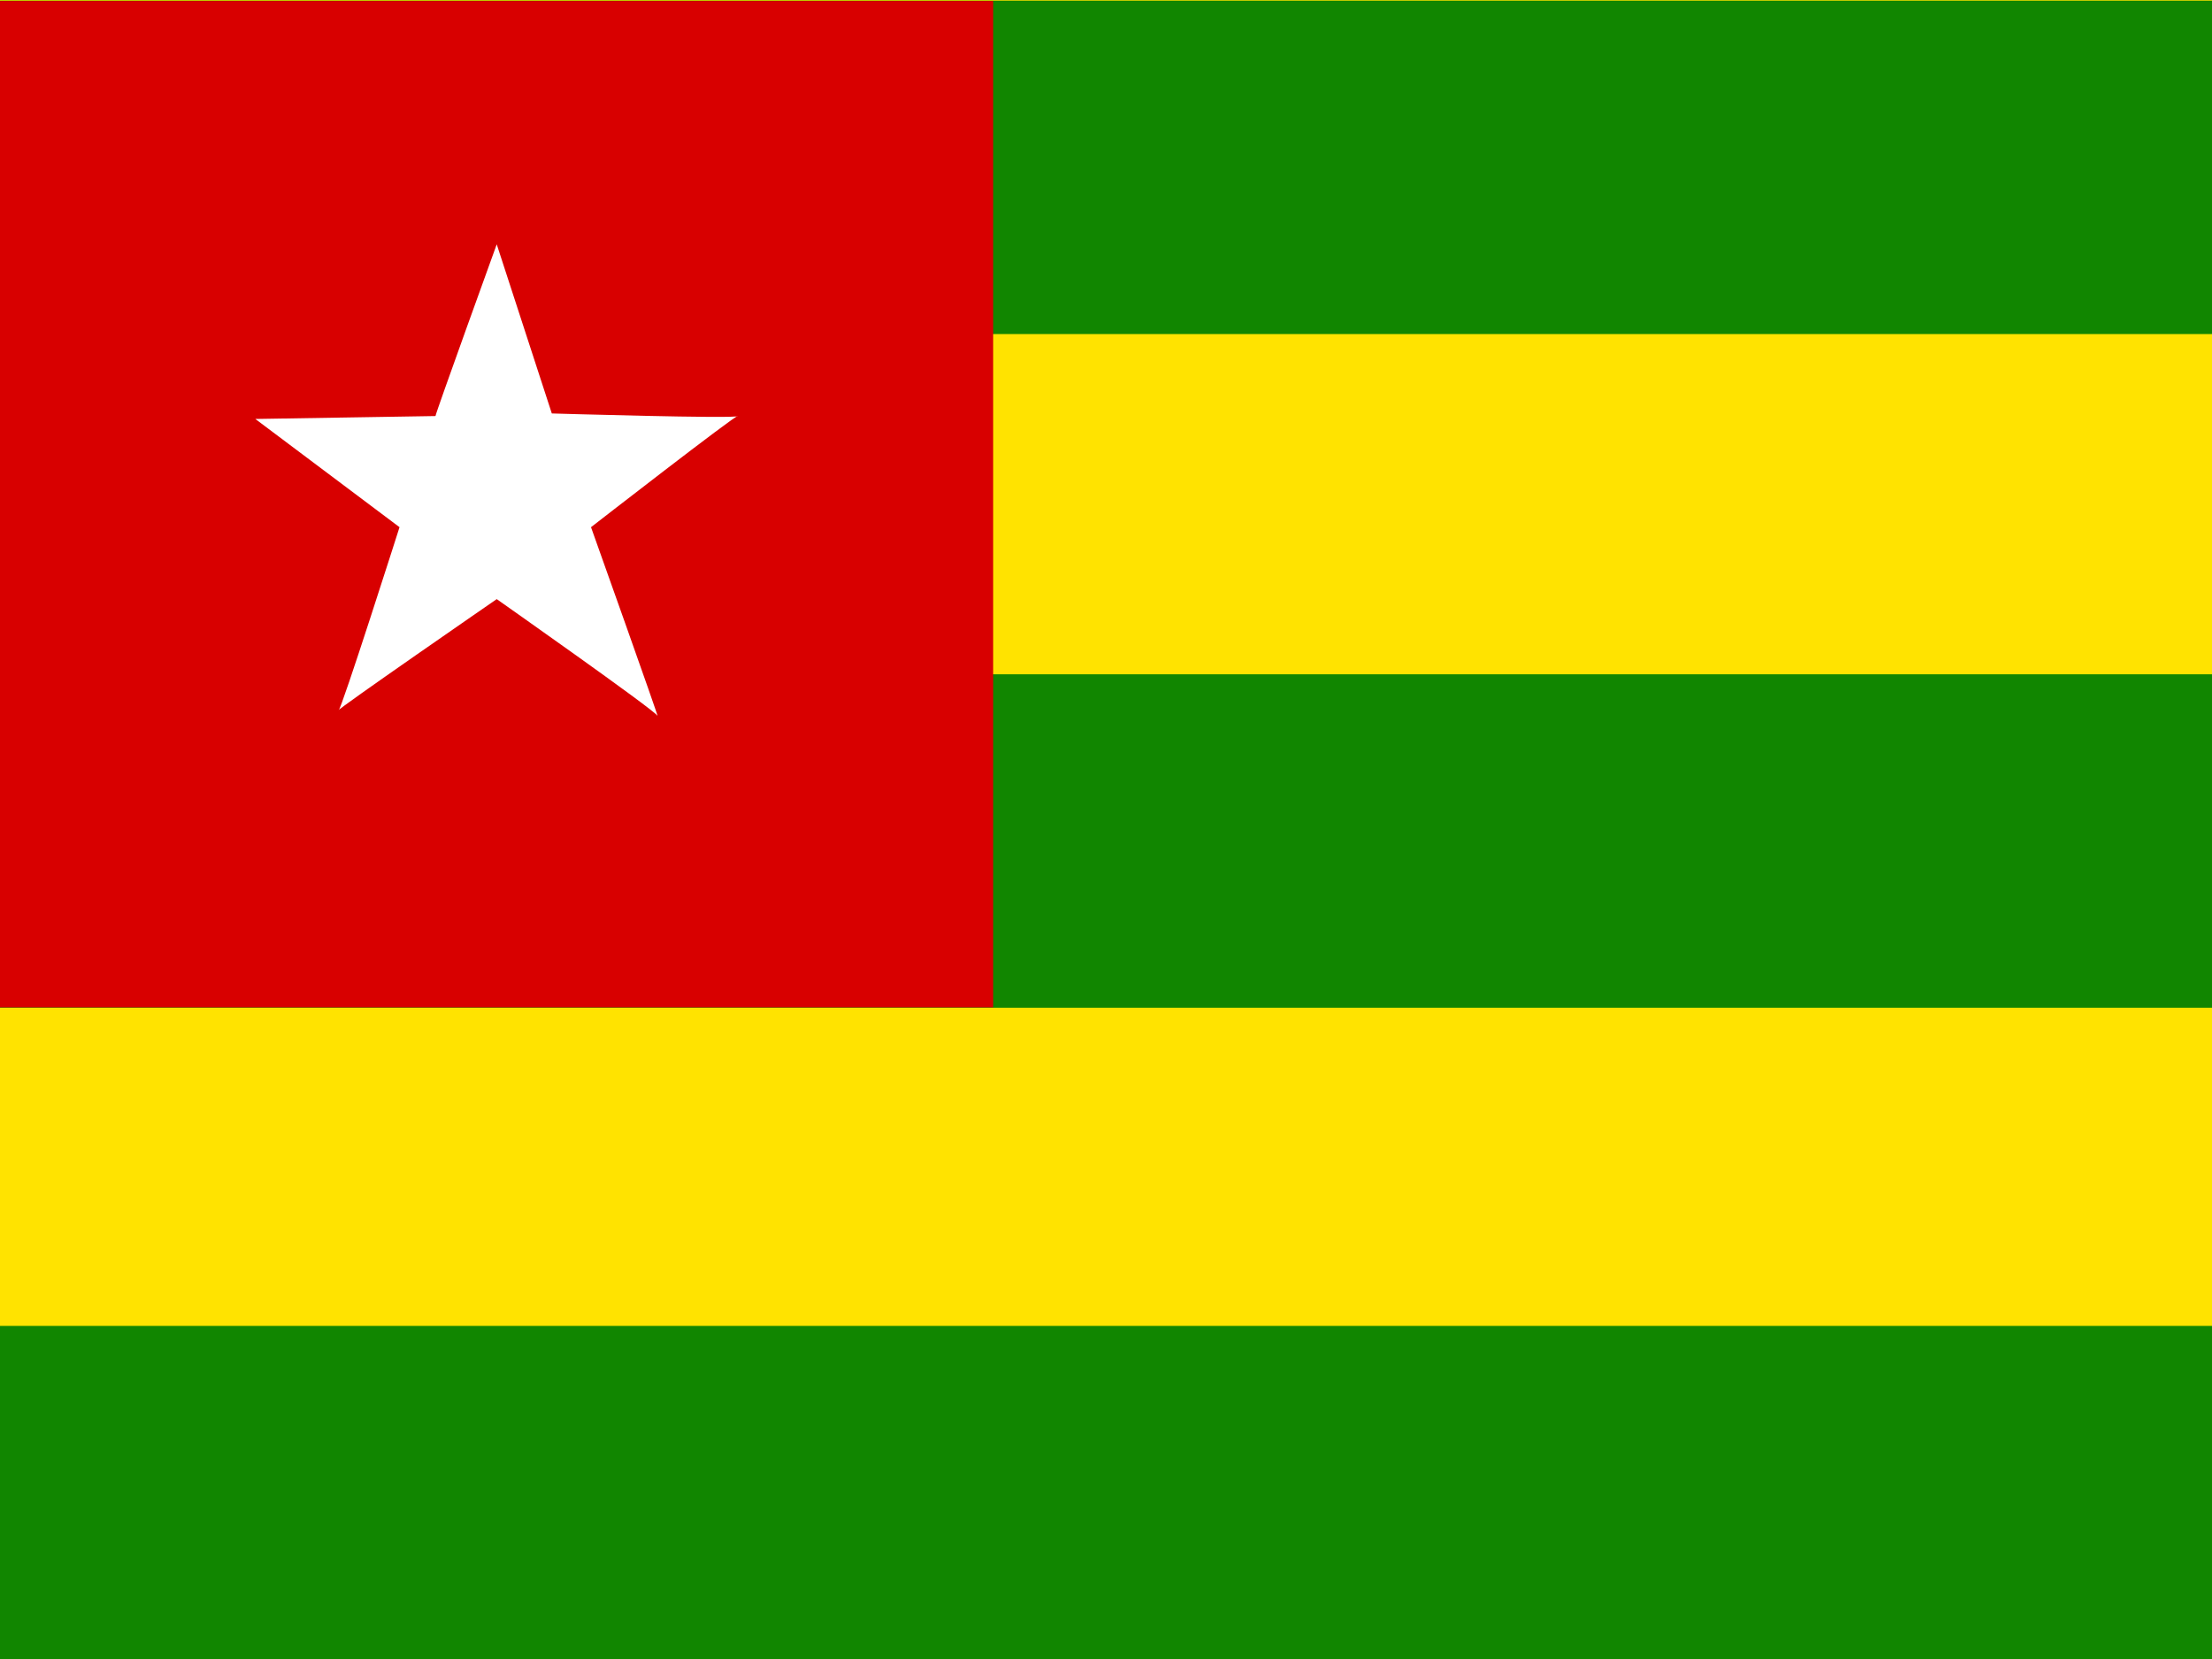
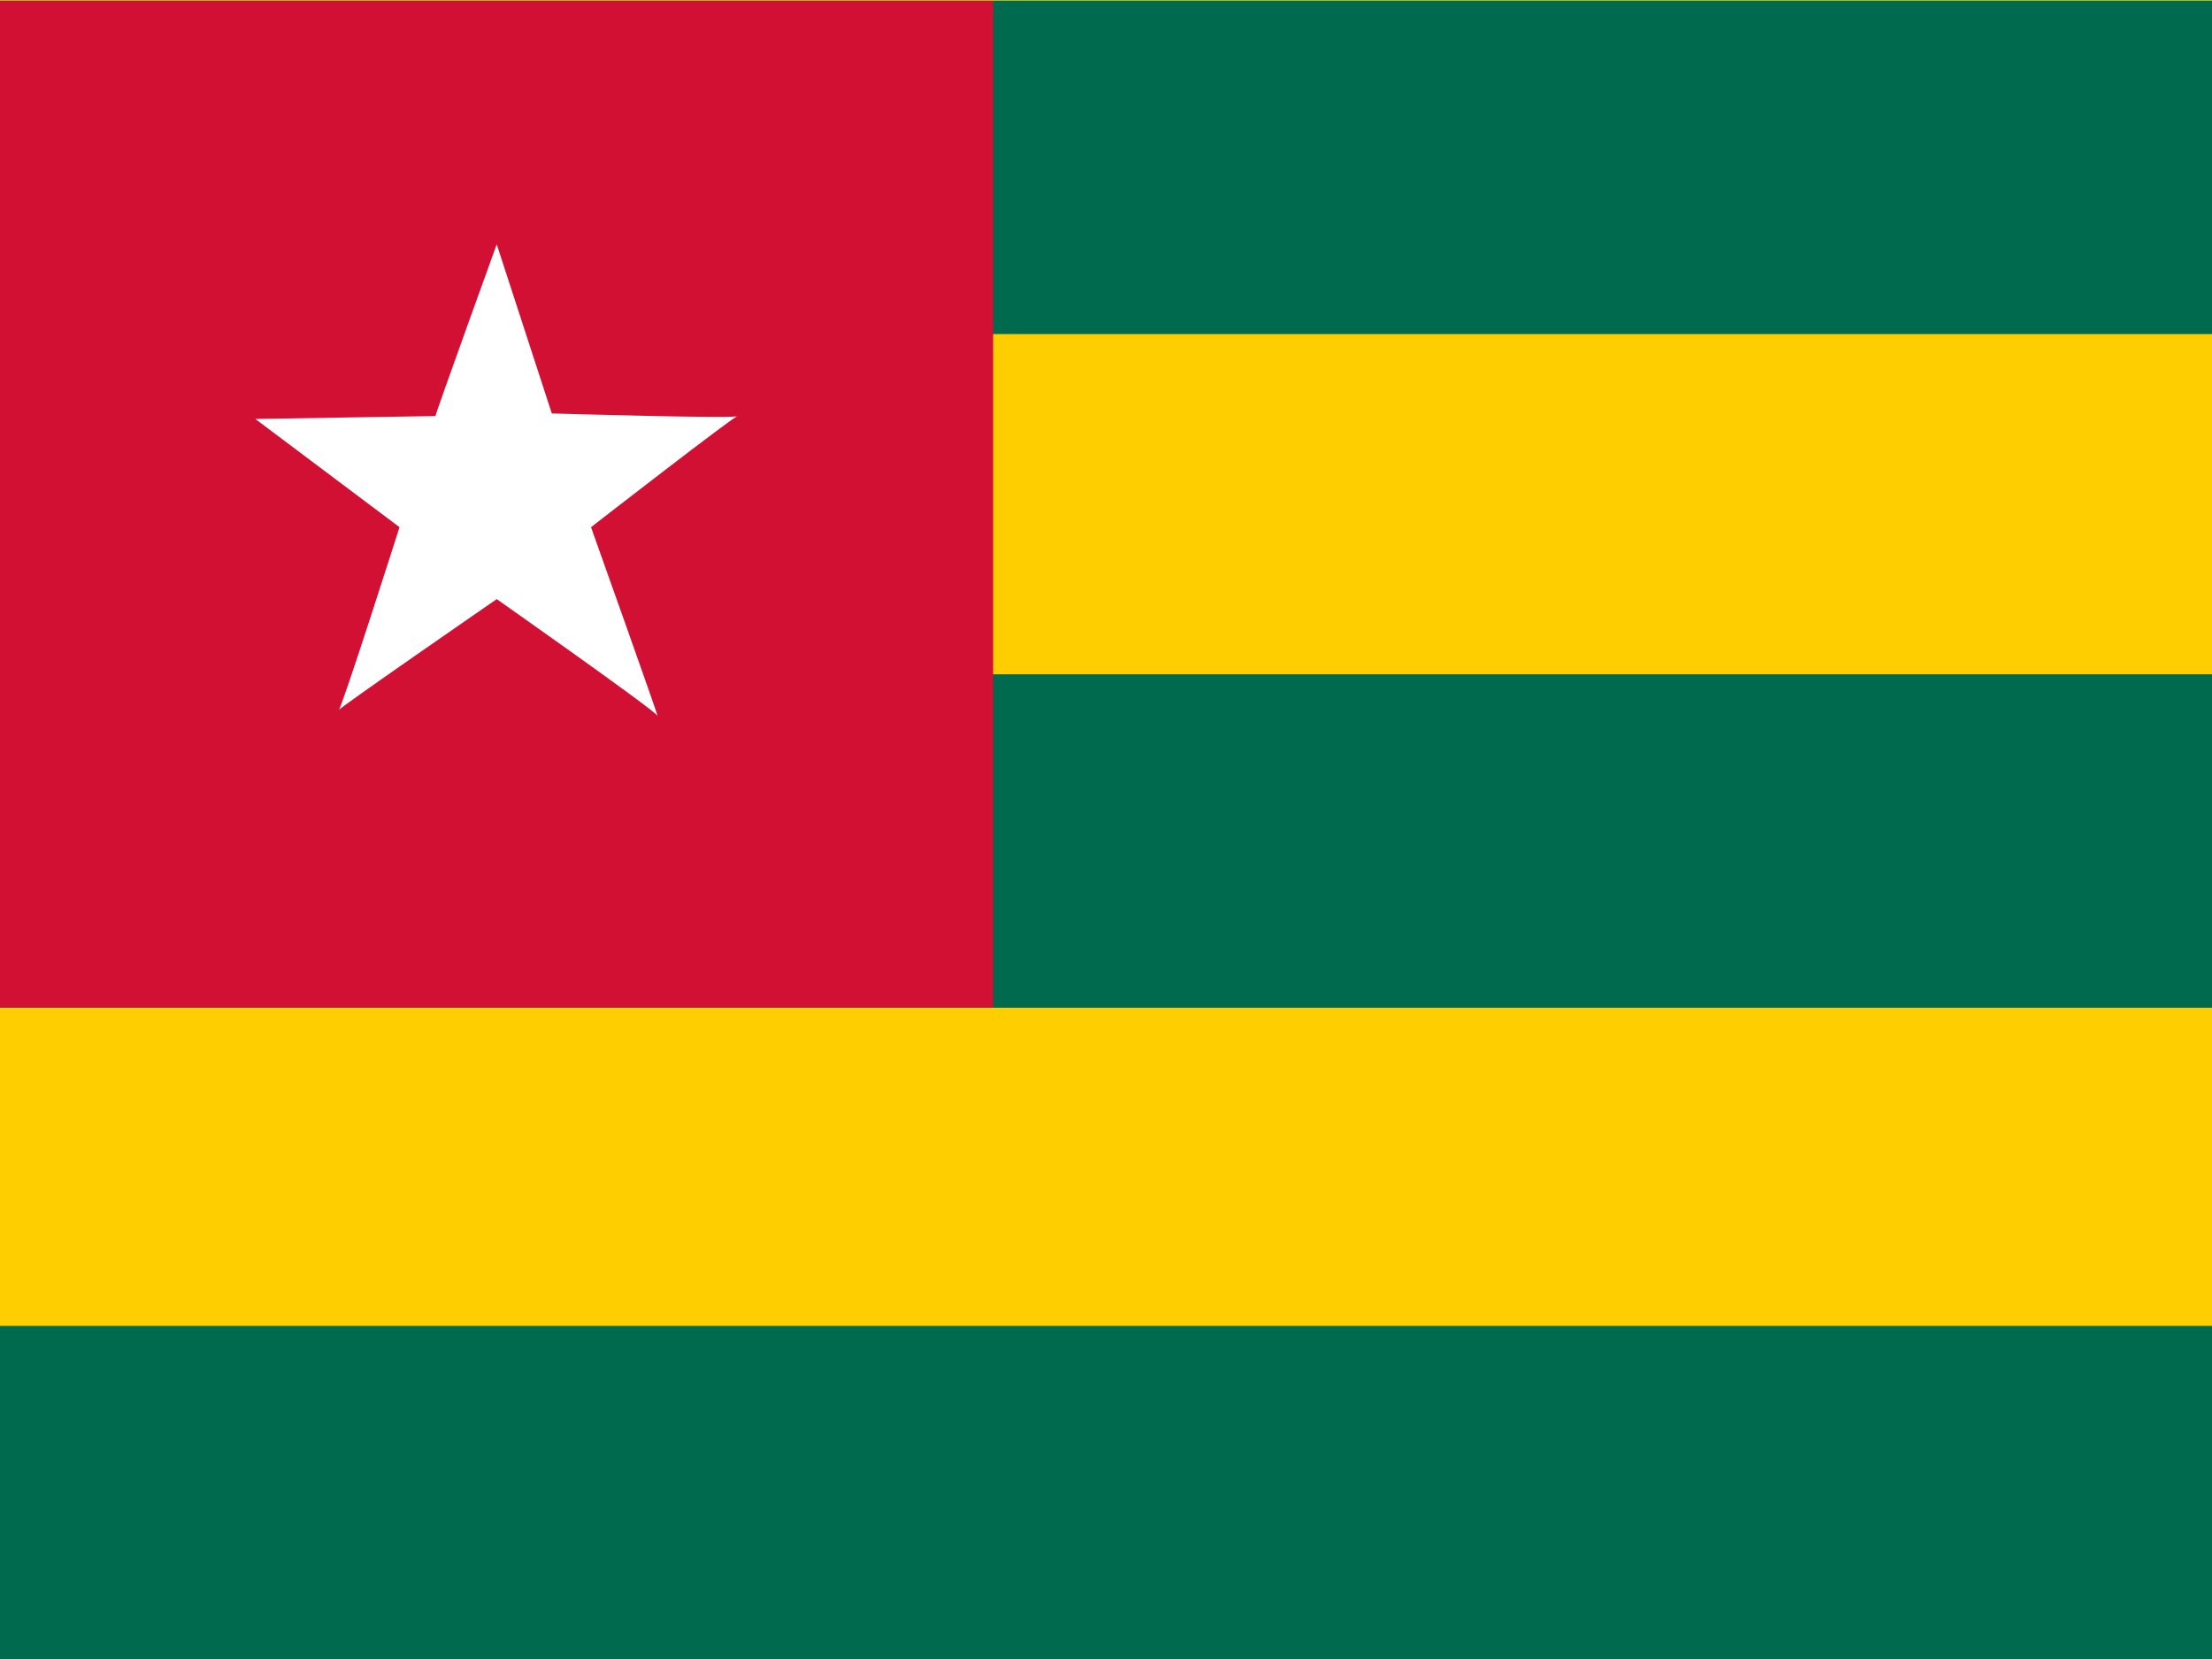
- <svg xmlns="http://www.w3.org/2000/svg" id="flag-icons-tg" viewBox="0 0 640 480">
-   <defs>
-     <clipPath id="tg-a">
-       <path fill-opacity=".7" d="M0 0h682.7v512H0z" />
+ <svg xmlns="http://www.w3.org/2000/svg" width="100%" height="100%" viewBox="0 0 640 480" version="1.1" xml:space="preserve" style="fill-rule:evenodd;clip-rule:evenodd;stroke-linejoin:round;stroke-miterlimit:2;">
+   <g transform="matrix(0.9375,0,0,0.9375,0,0)">
+     <clipPath id="_clip1">
+       <rect x="0" y="0" width="682.7" height="512" />
    </clipPath>
-   </defs>
-   <g fill-rule="evenodd" clip-path="url(#tg-a)" transform="scale(.9375)">
-     <path fill="#ffe300" d="M0 0h767.6v512H0z" />
-     <path fill="#118600" d="M0 208.1h767.6V311H0zM0 .2h767.6v102.9H0z" />
-     <path fill="#d80000" d="M0 .3h306.5v310.6H0z" />
-     <path fill="#fff" d="M134.4 128.4c0-.8 18.9-53 18.9-53l17 52.2s57.4 1.7 57.4.8-45.3 34.3-45.3 34.3 21.4 60 20.5 58.2c-.8-1.7-49.6-36-49.6-36s-49.7 34.3-48.8 34.3c.8 0 18.8-56.5 18.8-56.5l-44.5-33.4z" />
-     <path fill="#118600" d="M0 409.2h767.6V512H0z" />
+     <g clip-path="url(#_clip1)">
+       <rect x="0" y="0" width="767.6" height="512" style="fill:rgb(255,206,0);" />
+       <path d="M0,208.1L767.6,208.1L767.6,311L0,311L0,208.1ZM0,0.2L767.6,0.2L767.6,103.1L0,103.1L0,0.2Z" style="fill:rgb(0,106,78);" />
+       <rect x="0" y="0.3" width="306.5" height="310.6" style="fill:rgb(210,16,52);" />
+       <path d="M134.4,128.4C134.4,127.6 153.3,75.4 153.3,75.4L170.3,127.6C170.3,127.6 227.7,129.3 227.7,128.4C227.7,127.5 182.4,162.7 182.4,162.7C182.4,162.7 203.8,222.7 202.9,220.9C202.1,219.2 153.3,184.9 153.3,184.9C153.3,184.9 103.6,219.2 104.5,219.2C105.3,219.2 123.3,162.7 123.3,162.7L78.8,129.3L134.4,128.4Z" style="fill:white;" />
+       <rect x="0" y="409.2" width="767.6" height="102.8" style="fill:rgb(0,106,78);" />
+     </g>
  </g>
</svg>
